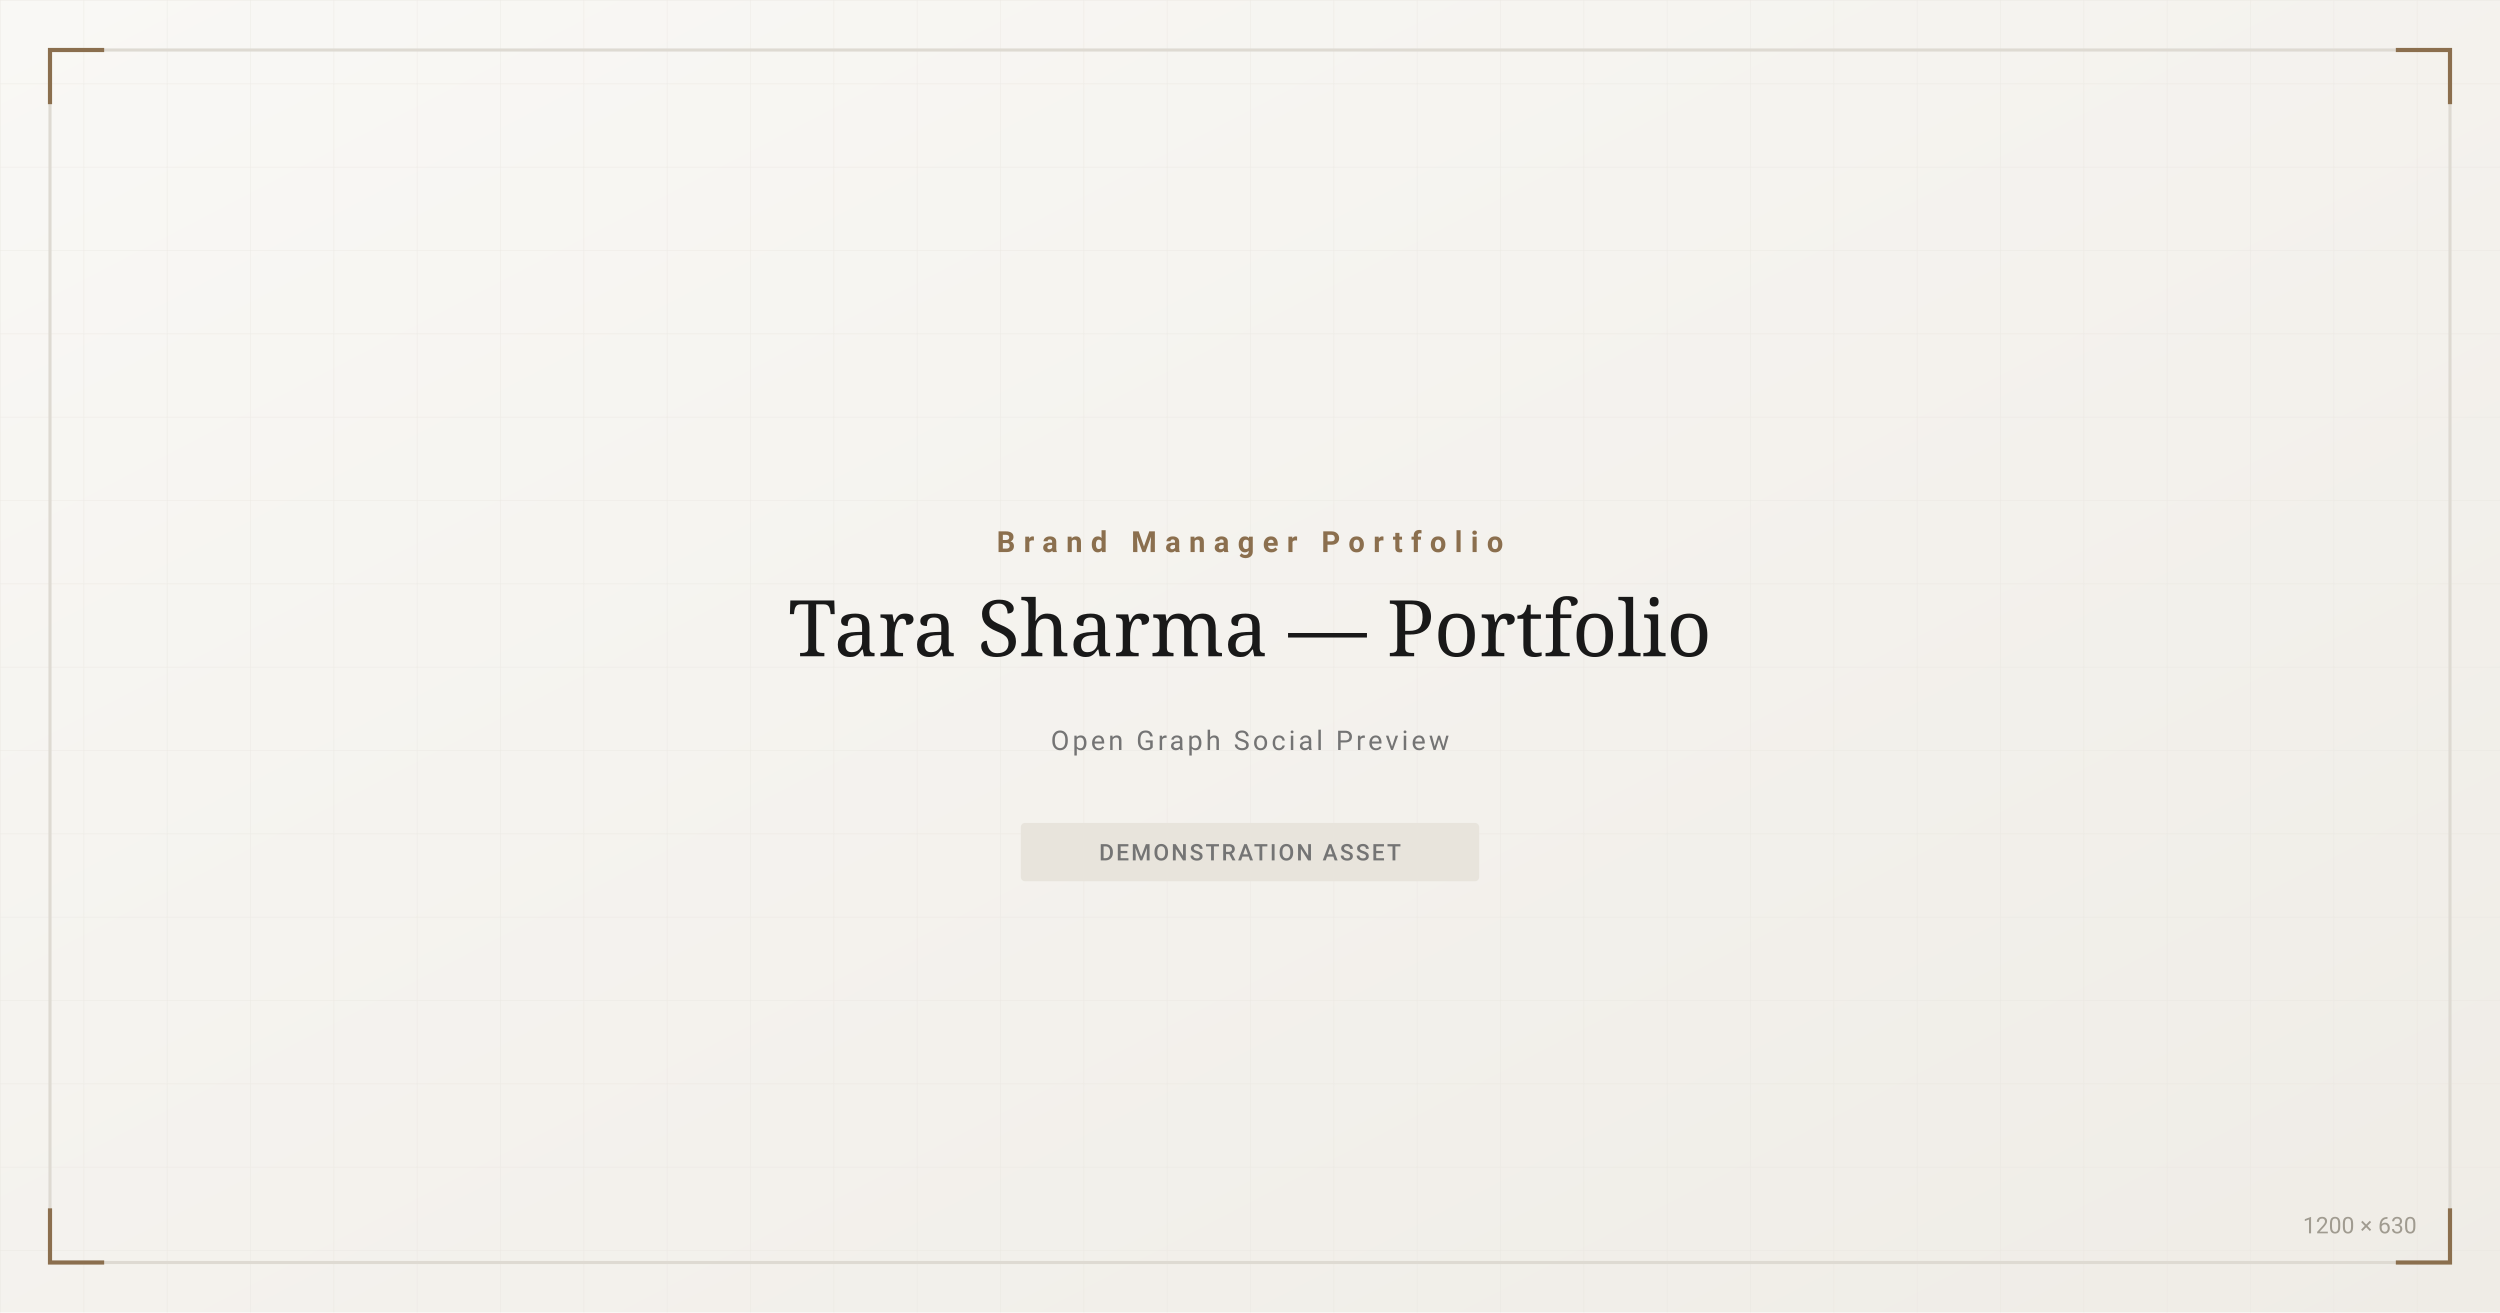
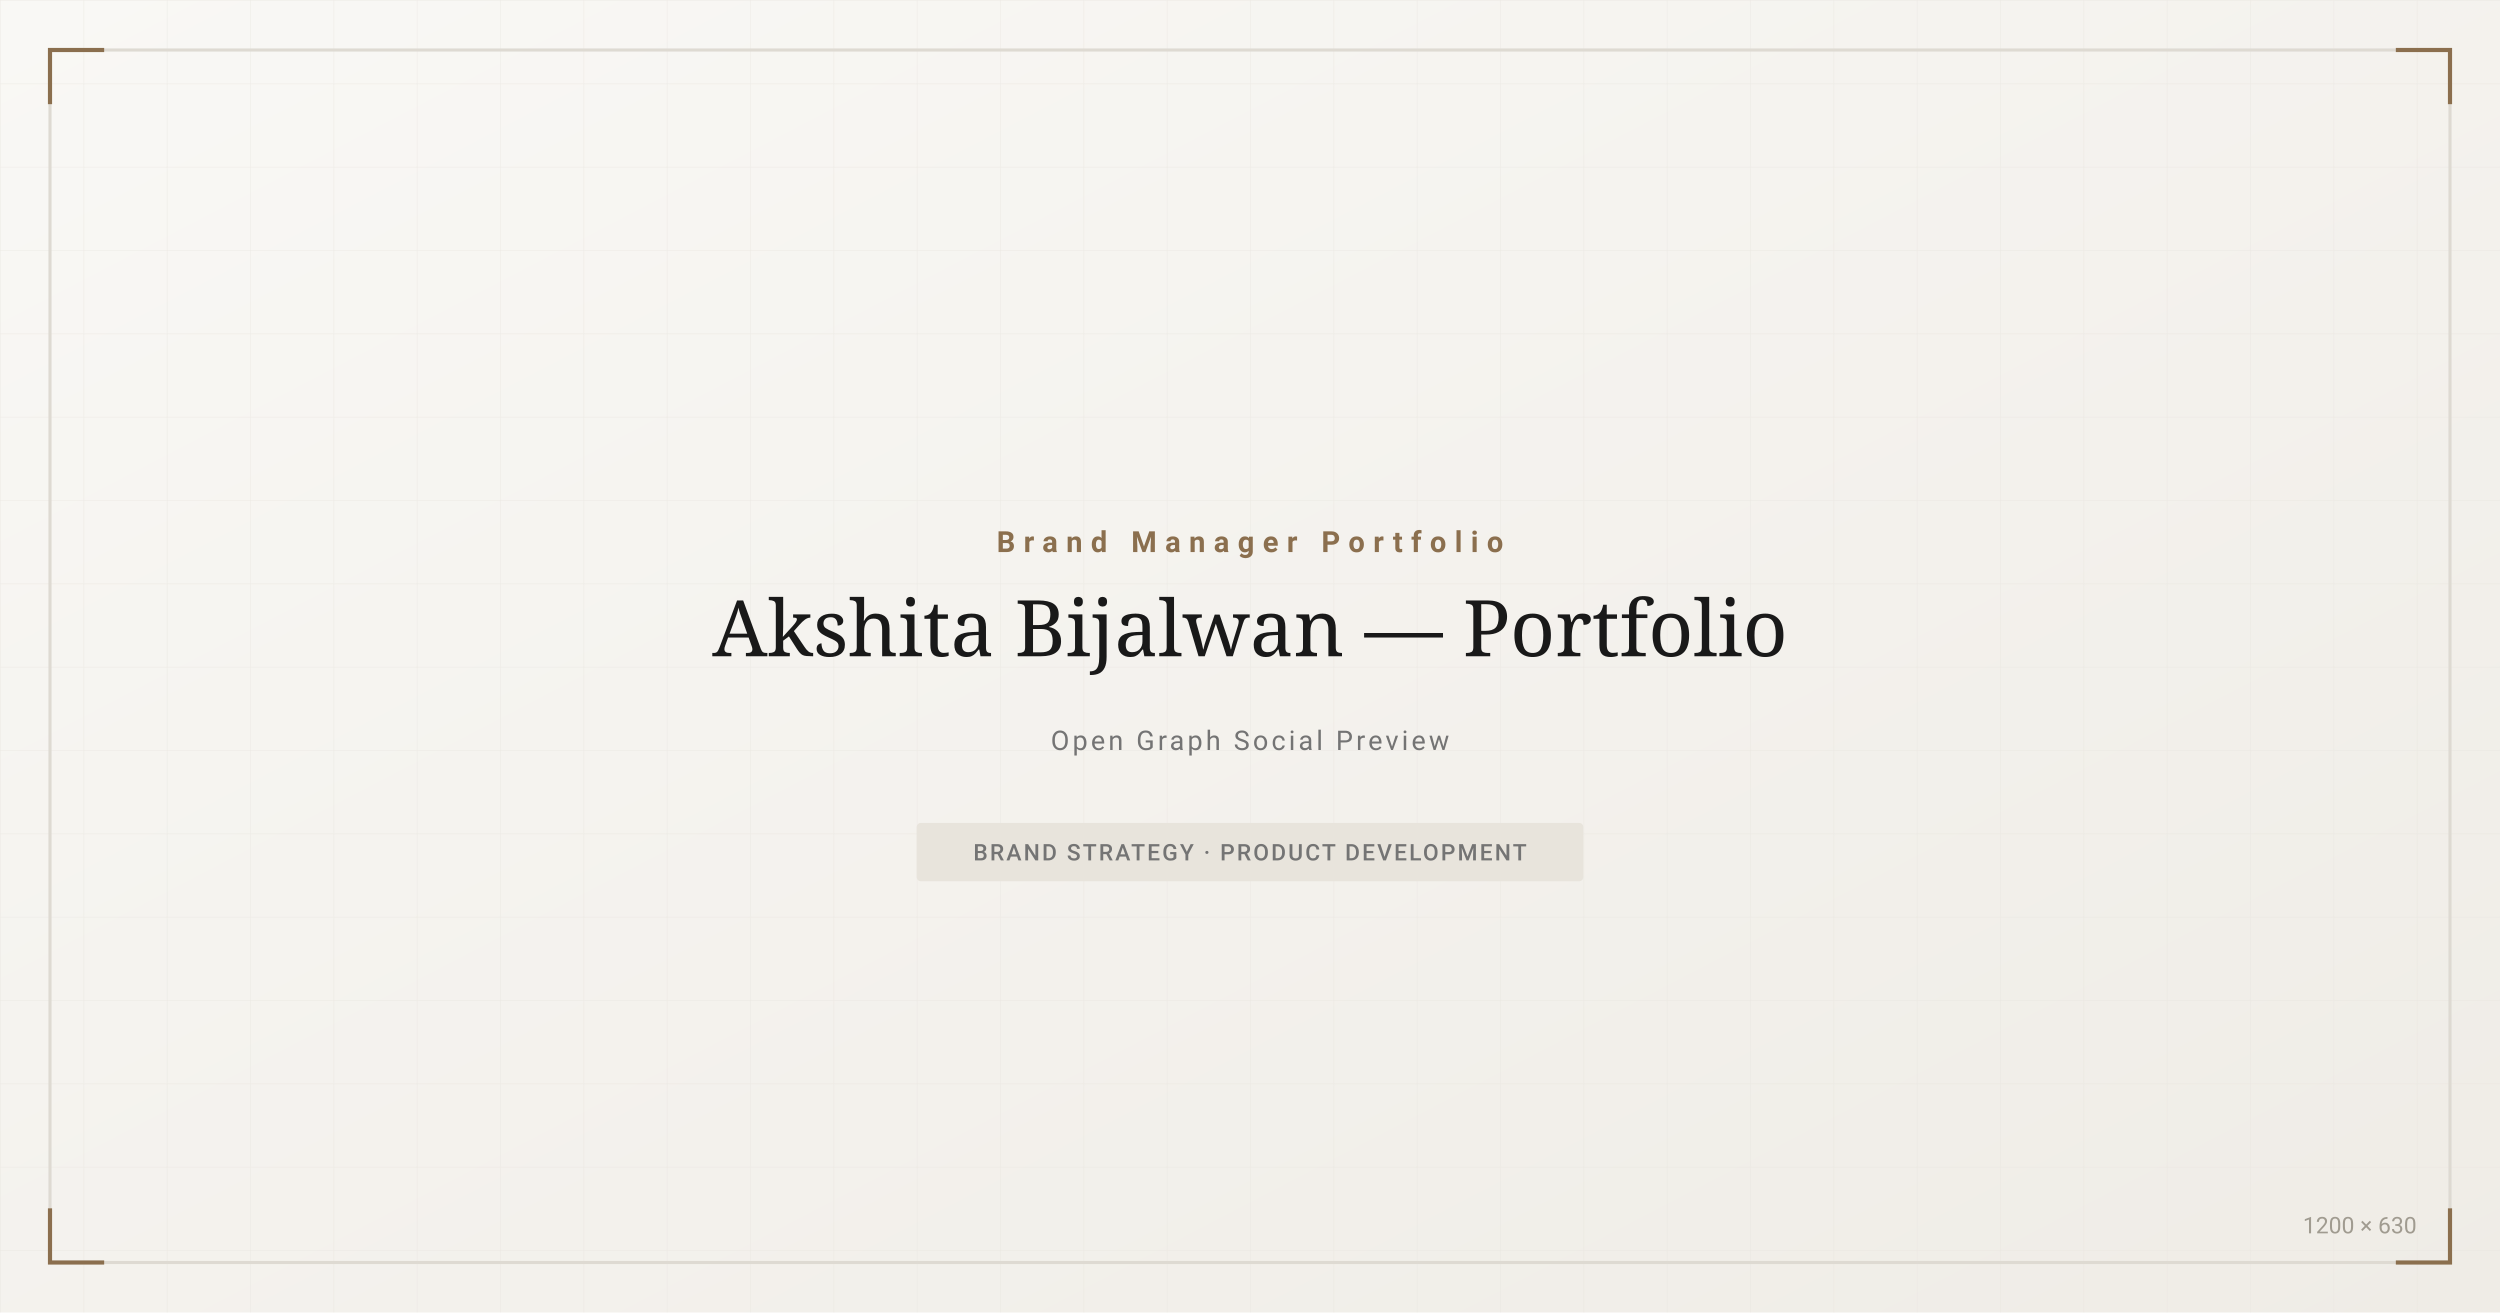
<svg xmlns="http://www.w3.org/2000/svg" viewBox="0 0 1200 630" width="100%" height="100%">
  <defs>
    <linearGradient id="bgGradient" x1="0%" y1="0%" x2="100%" y2="100%">
      <stop offset="0%" stop-color="#F9F8F5" />
      <stop offset="100%" stop-color="#EFECE6" />
    </linearGradient>
    <pattern id="grid" width="40" height="40" patternUnits="userSpaceOnUse">
      <path d="M 40 0 L 0 0 0 40" fill="none" stroke="#E6E3DC" stroke-width="0.5" />
    </pattern>
  </defs>
  <rect width="1200" height="630" fill="url(#bgGradient)" />
  <rect width="1200" height="630" fill="url(#grid)" opacity="0.6" />
  <rect x="24" y="24" width="1152" height="582" fill="none" stroke="#DEDAD2" stroke-width="1.5" />
  <path d="M 24 50 L 24 24 L 50 24" fill="none" stroke="#8B6F4E" stroke-width="2" />
  <path d="M 1150 24 L 1176 24 L 1176 50" fill="none" stroke="#8B6F4E" stroke-width="2" />
  <path d="M 24 580 L 24 606 L 50 606" fill="none" stroke="#8B6F4E" stroke-width="2" />
  <path d="M 1150 606 L 1176 606 L 1176 580" fill="none" stroke="#8B6F4E" stroke-width="2" />
  <g transform="translate(600, 315)">
    <text x="0" y="-50" text-anchor="middle" font-family="-apple-system, BlinkMacSystemFont, 'Segoe UI', Roboto, sans-serif" font-size="14" font-weight="600" letter-spacing="4" fill="#8B6F4E" text-transform="uppercase">Brand Manager Portfolio</text>
-     <text x="0" y="0" text-anchor="middle" font-family="Georgia, serif" font-size="37.5" font-weight="400" fill="#191919">Tara Sharma — Portfolio</text>
+     <text x="0" y="0" text-anchor="middle" font-family="Georgia, serif" font-size="37.5" font-weight="400" fill="#191919">Akshita Bijalwan — Portfolio</text>
    <text x="0" y="45" text-anchor="middle" font-family="-apple-system, BlinkMacSystemFont, 'Segoe UI', Roboto, sans-serif" font-size="13" font-weight="400" letter-spacing="1.5" fill="#747474">Open Graph Social Preview</text>
-     <rect x="-110" y="80" width="220" height="28" rx="2" fill="#E8E4DC" />
-     <text x="0" y="98" text-anchor="middle" font-family="-apple-system, BlinkMacSystemFont, 'Segoe UI', Roboto, sans-serif" font-size="11" font-weight="500" letter-spacing="1" fill="#747474">DEMONSTRATION ASSET</text>
+     <rect x="-160" y="80" width="320" height="28" rx="2" fill="#E8E4DC" />
+     <text x="0" y="98" text-anchor="middle" font-family="-apple-system, BlinkMacSystemFont, 'Segoe UI', Roboto, sans-serif" font-size="11" font-weight="500" letter-spacing="1" fill="#747474">BRAND STRATEGY · PRODUCT DEVELOPMENT</text>
  </g>
  <text x="1160" y="592" text-anchor="end" font-family="-apple-system, BlinkMacSystemFont, 'Segoe UI', Roboto, sans-serif" font-size="11" font-weight="400" fill="#A09B90">1200 × 630</text>
</svg>
